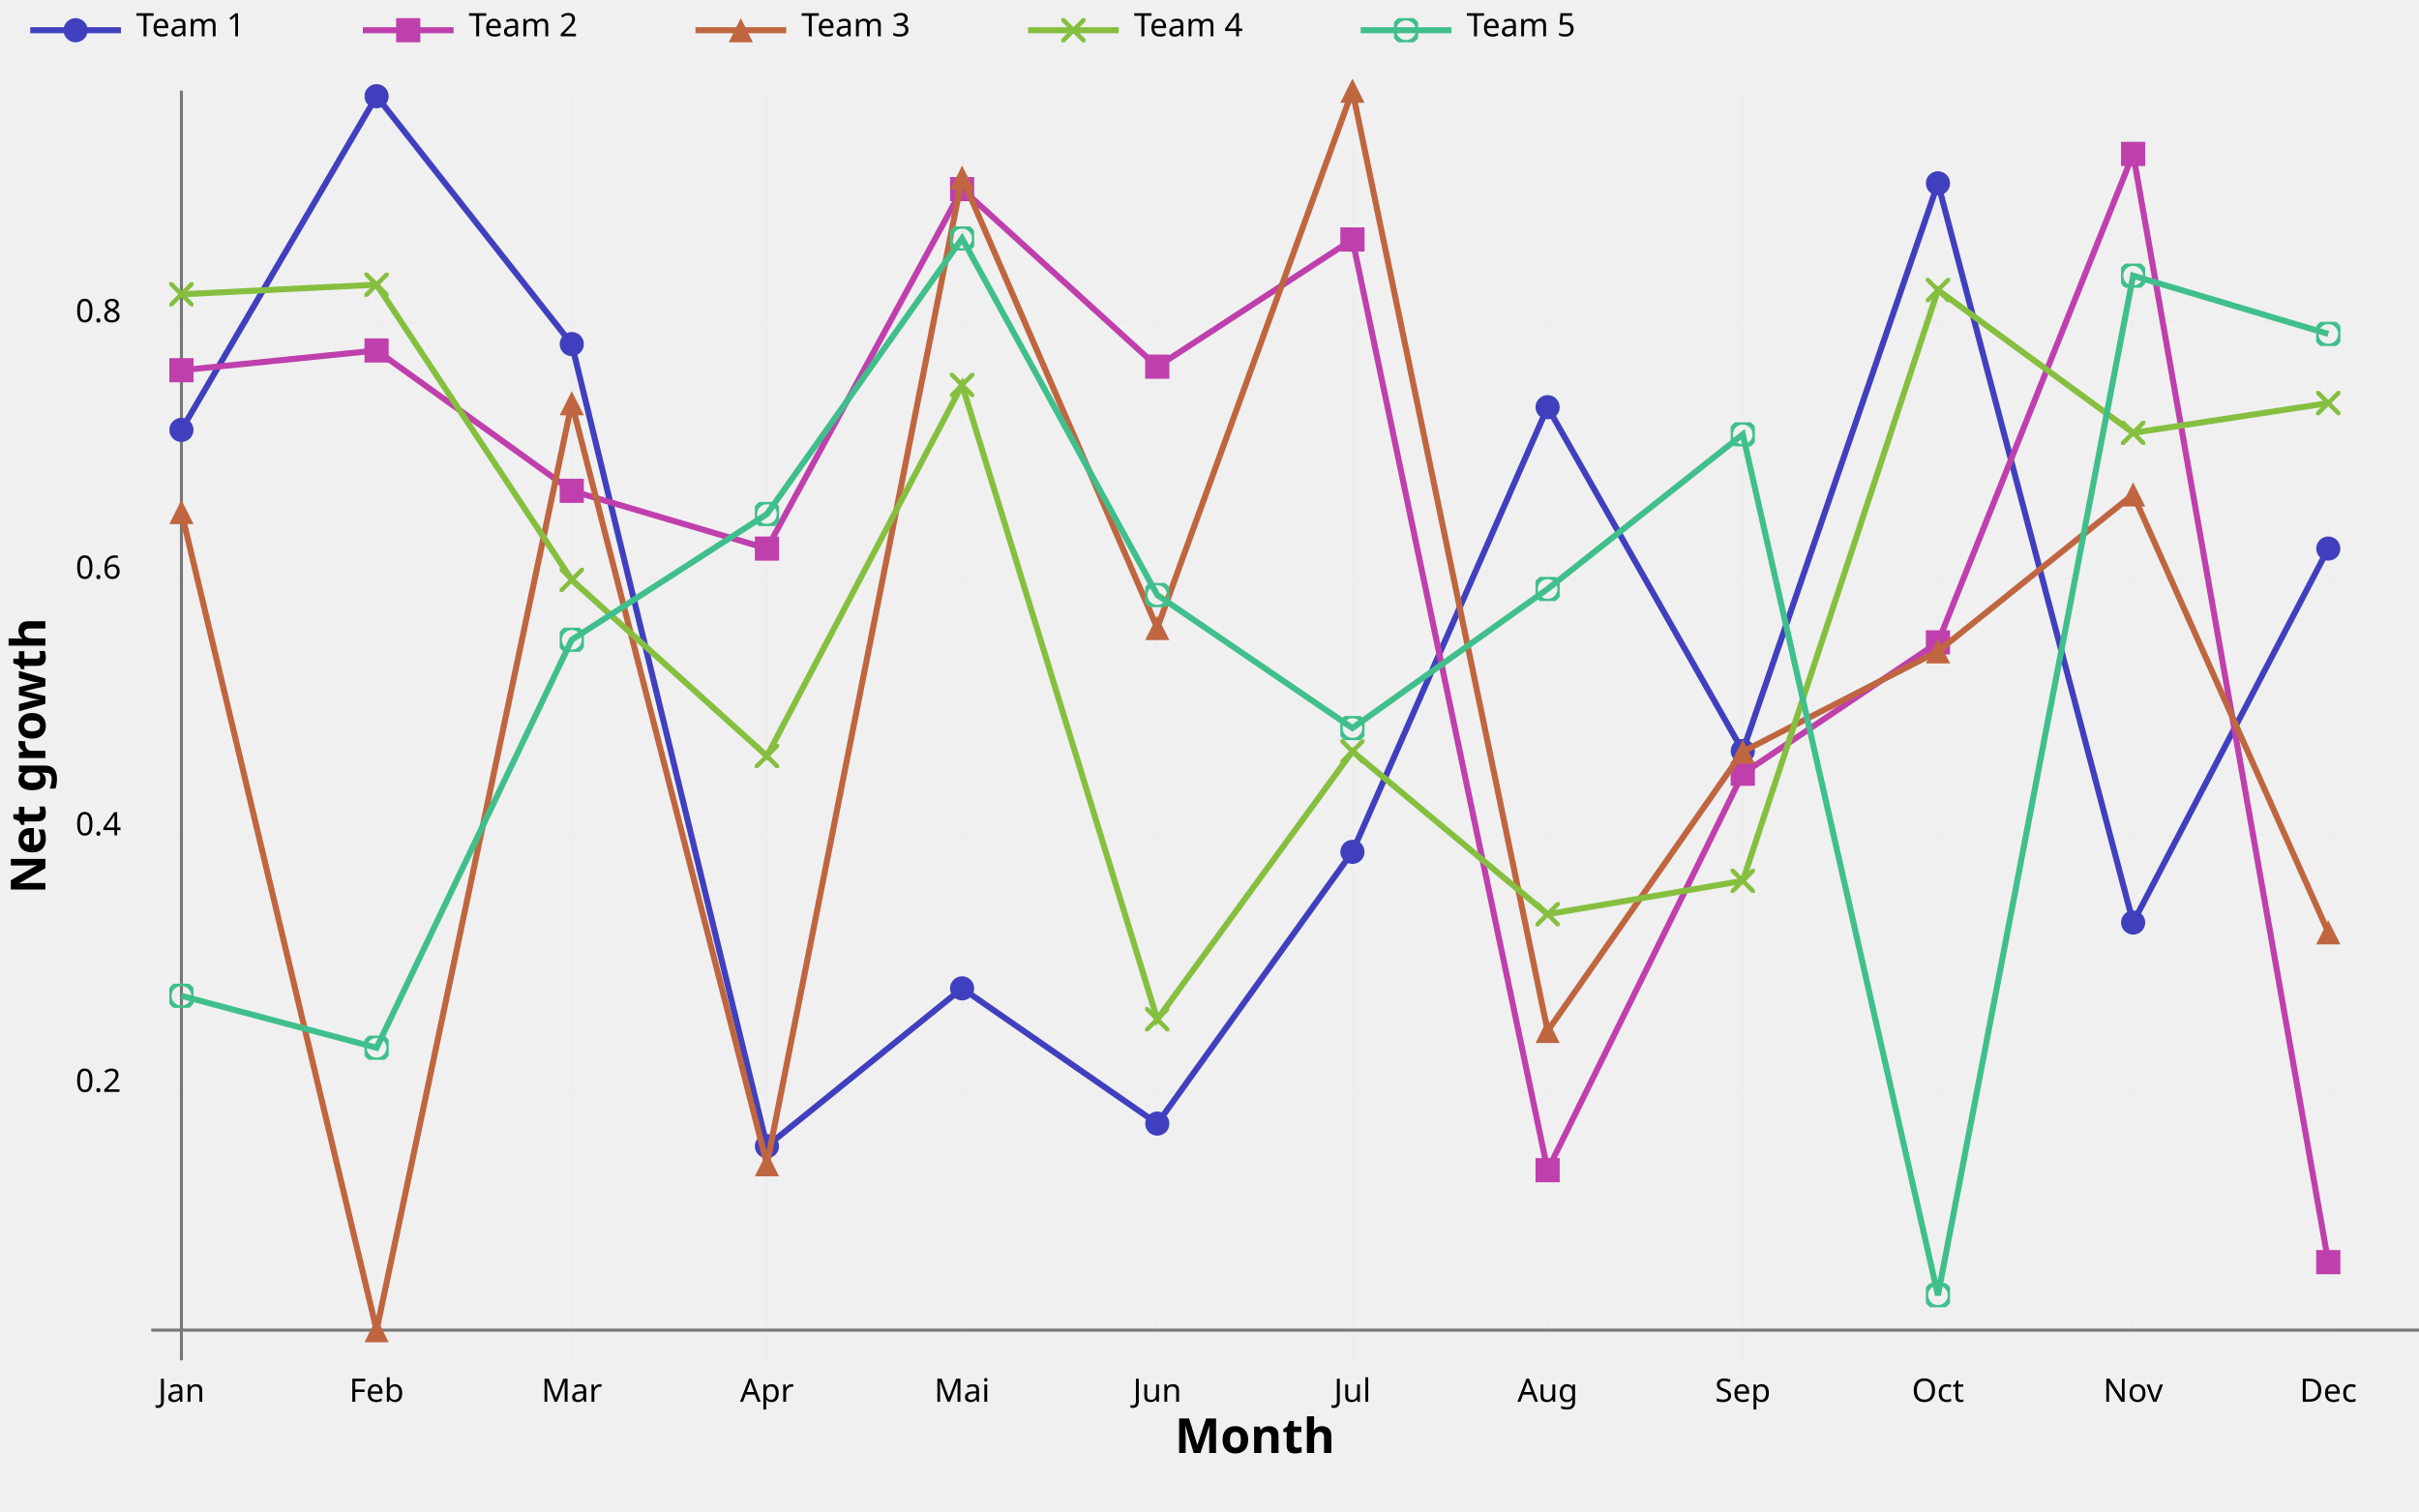
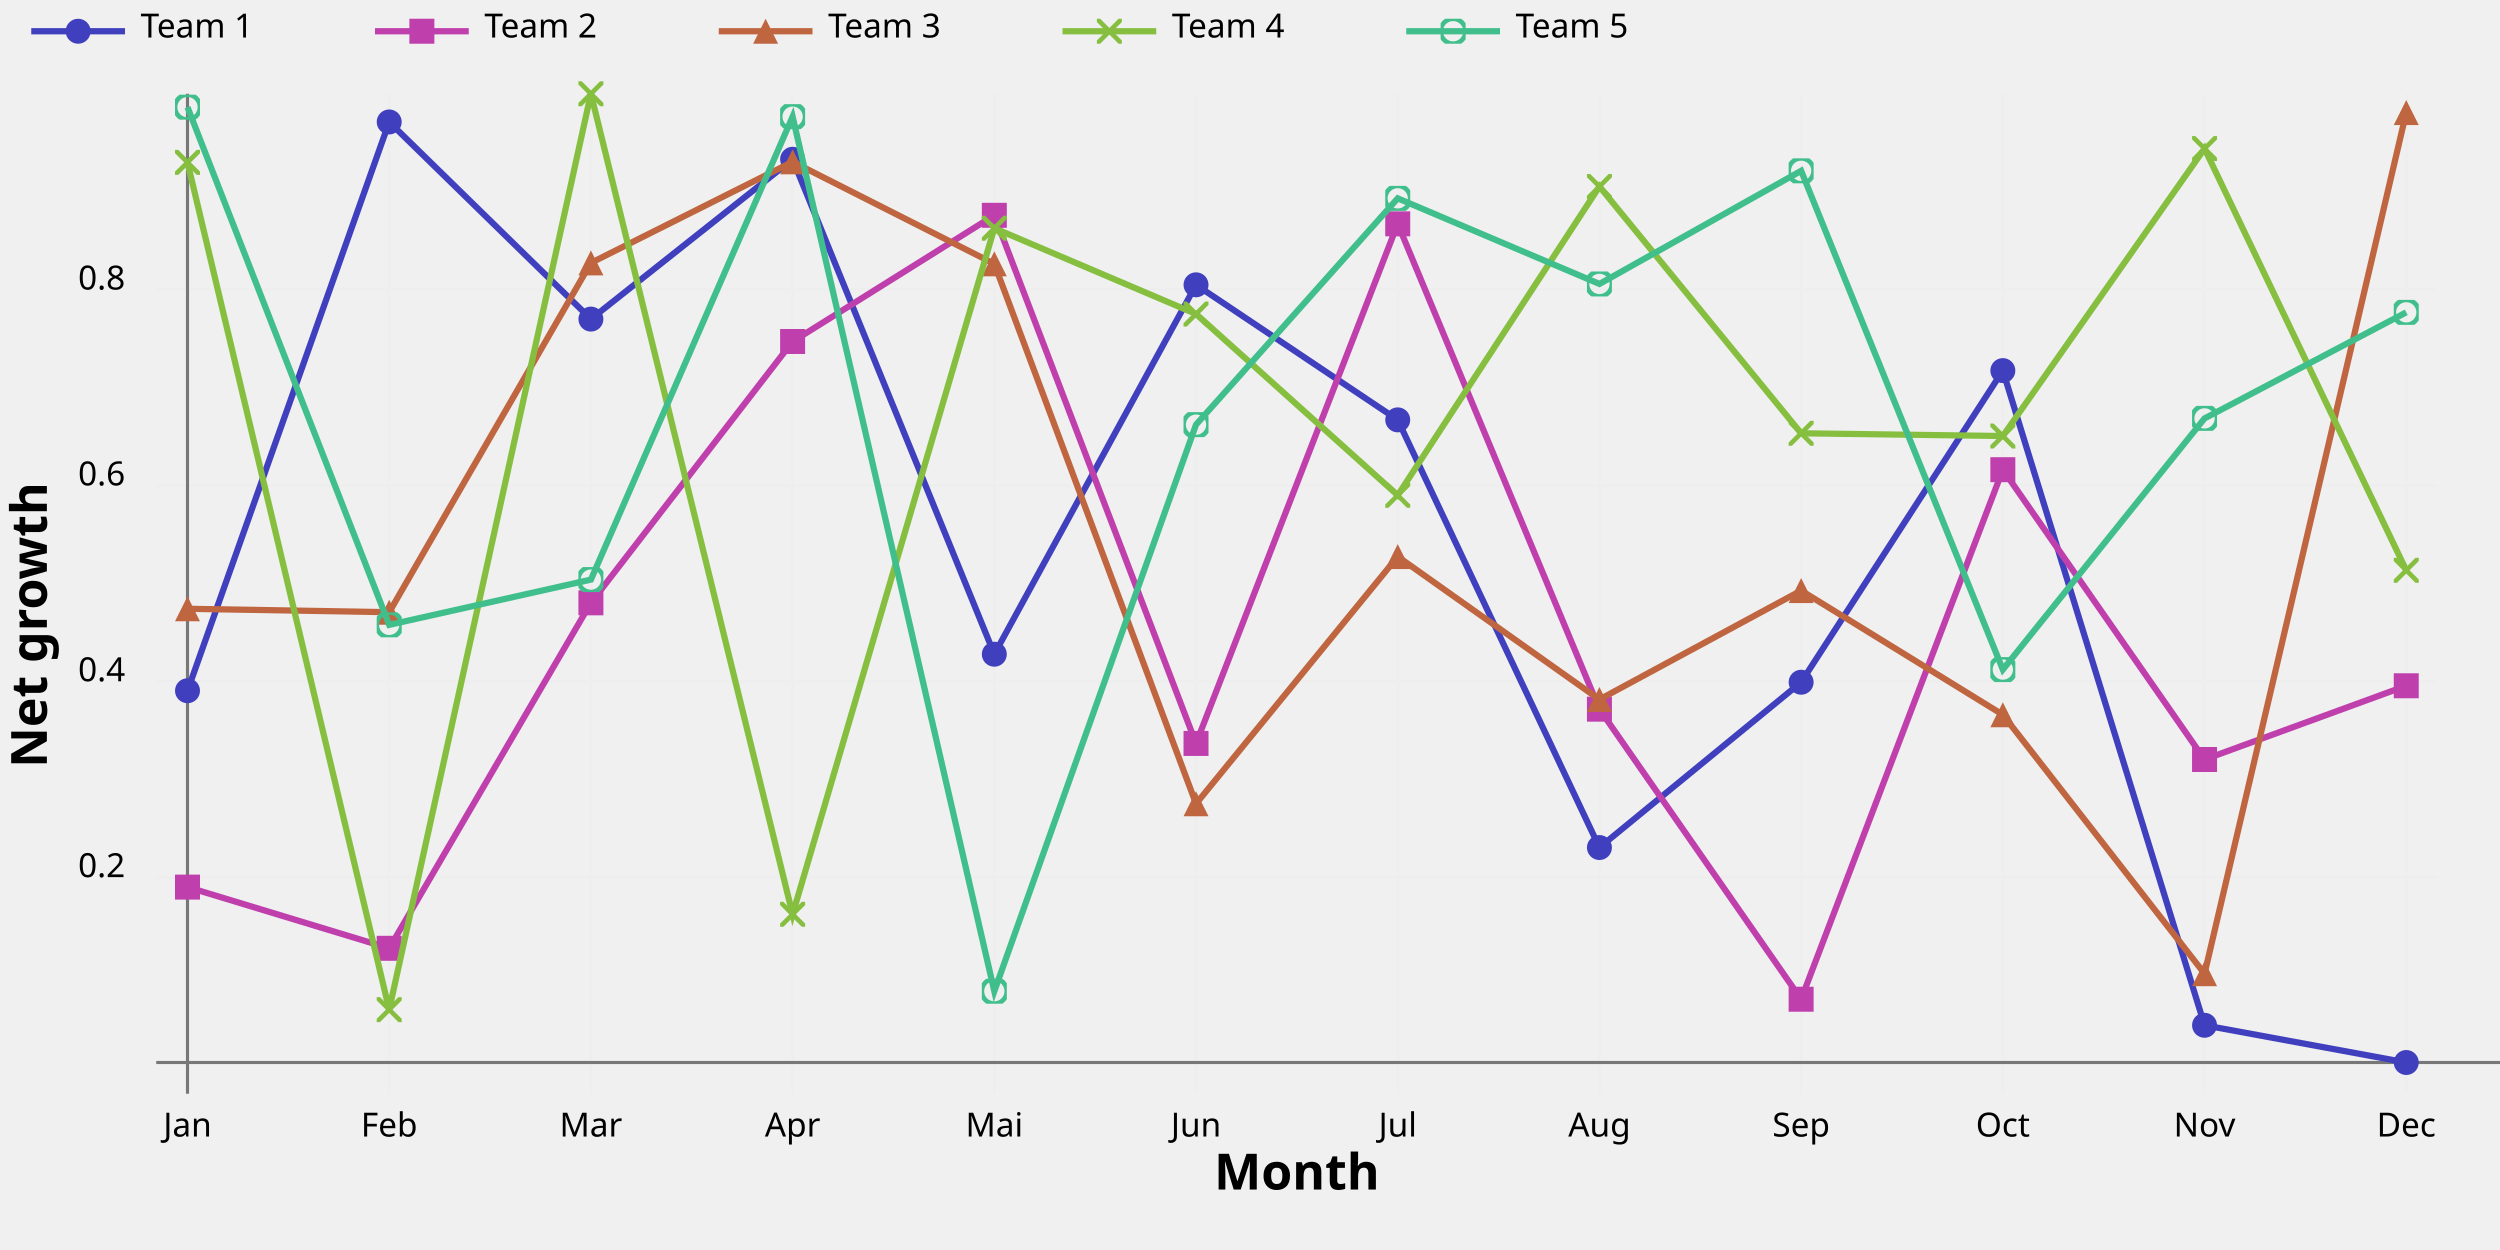
- <svg xmlns="http://www.w3.org/2000/svg" version="1.1" viewBox="0 0 800 500">
+ <svg xmlns="http://www.w3.org/2000/svg" version="1.1" viewBox="0 0 800 400">
  <style>text { font-size: 8pt; font-family: sans-serif }  .axislegend { font-size: 12pt; font-weight: bold } .hovercircle {z-index:0; cursor:pointer; fill:'none'; stroke:'none'; } .value {z-index: 1; display:none; } .hovercircle:hover + .value, .value:hover { display:block; }</style>
  <defs>
    <filter x="0" y="0" width="1" height="1" id="textbg">
      <feFlood flood-color="#fff" result="bg" />
      <feMerge>
        <feMergeNode in="bg" />
        <feMergeNode in="SourceGraphic" />
      </feMerge>
    </filter>
  </defs>
  <defs>
    <marker id="dot0" viewBox="0 0 8 8" refX="4" refY="4" markerWidth="4" markerHeight="4">
      <circle cx="4" cy="4" r="4" fill="#4040BF" />
    </marker>
    <marker id="dot1" viewBox="0 0 8 8" refX="4" refY="4" markerWidth="4" markerHeight="4">
      <rect x="0" y="0" width="8" height="10" fill="#BF40AC" />
    </marker>
    <marker id="dot2" viewBox="0 0 8 8" refX="4" refY="4" markerWidth="4" markerHeight="4">
      <polygon points="0,8 4,0 8,8" fill="#BF6640" />
    </marker>
    <marker id="dot3" viewBox="0 0 8 8" refX="4" refY="4" markerWidth="4" markerHeight="4">
      <line x1="0" y1="0" x2="8" y2="8" stroke="#86BF40" stroke-width="1.5" />
      <line x1="0" y1="8" x2="8" y2="0" stroke="#86BF40" stroke-width="1.5" />
    </marker>
    <marker id="dot4" viewBox="0 0 8 8" refX="4" refY="4" markerWidth="4" markerHeight="4">
      <circle cx="4" cy="4" r="4" stroke="#40BF8C" stroke-width="1.5" fill="none" />
    </marker>
  </defs>
  <polyline points="10,10 25,10 40,10" fill="none" stroke="#4040BF" stroke-width="2" marker-mid="url(#dot0)" />
  <text x="45" y="12" alignment-baseline="middle">Team 1</text>
  <polyline points="120,10 135,10 150,10" fill="none" stroke="#BF40AC" stroke-width="2" marker-mid="url(#dot1)" />
  <text x="155" y="12" alignment-baseline="middle">Team 2</text>
  <polyline points="230,10 245,10 260,10" fill="none" stroke="#BF6640" stroke-width="2" marker-mid="url(#dot2)" />
  <text x="265" y="12" alignment-baseline="middle">Team 3</text>
  <polyline points="340,10 355,10 370,10" fill="none" stroke="#86BF40" stroke-width="2" marker-mid="url(#dot3)" />
  <text x="375" y="12" alignment-baseline="middle">Team 4</text>
  <polyline points="450,10 465,10 480,10" fill="none" stroke="#40BF8C" stroke-width="2" marker-mid="url(#dot4)" />
  <text x="485" y="12" alignment-baseline="middle">Team 5</text>
-   <line x1="50" x2="780" y1="361.191" y2="361.191" stroke="#eee" stroke-width="1" />
-   <text x="25" y="361.191">0.2</text>
-   <line x1="50" x2="780" y1="276.314" y2="276.314" stroke="#eee" stroke-width="1" />
-   <text x="25" y="276.314">0.4</text>
-   <line x1="50" x2="780" y1="191.437" y2="191.437" stroke="#eee" stroke-width="1" />
-   <text x="25" y="191.437">0.6</text>
-   <line x1="50" x2="780" y1="106.559" y2="106.559" stroke="#eee" stroke-width="1" />
-   <text x="25" y="106.559">0.8</text>
-   <line x1="60" x2="60" y1="30" y2="450" stroke="#eee" stroke-width="1" />
-   <text x="60" y="460" dominant-baseline="middle" text-anchor="middle">Jan</text>
-   <line x1="124.545" x2="124.545" y1="30" y2="450" stroke="#eee" stroke-width="1" />
-   <text x="124.545" y="460" dominant-baseline="middle" text-anchor="middle">Feb</text>
-   <line x1="189.091" x2="189.091" y1="30" y2="450" stroke="#eee" stroke-width="1" />
-   <text x="189.091" y="460" dominant-baseline="middle" text-anchor="middle">Mar</text>
-   <line x1="253.636" x2="253.636" y1="30" y2="450" stroke="#eee" stroke-width="1" />
-   <text x="253.636" y="460" dominant-baseline="middle" text-anchor="middle">Apr</text>
-   <line x1="318.182" x2="318.182" y1="30" y2="450" stroke="#eee" stroke-width="1" />
-   <text x="318.182" y="460" dominant-baseline="middle" text-anchor="middle">Mai</text>
-   <line x1="382.727" x2="382.727" y1="30" y2="450" stroke="#eee" stroke-width="1" />
-   <text x="382.727" y="460" dominant-baseline="middle" text-anchor="middle">Jun</text>
-   <line x1="447.273" x2="447.273" y1="30" y2="450" stroke="#eee" stroke-width="1" />
-   <text x="447.273" y="460" dominant-baseline="middle" text-anchor="middle">Jul</text>
-   <line x1="511.818" x2="511.818" y1="30" y2="450" stroke="#eee" stroke-width="1" />
-   <text x="511.818" y="460" dominant-baseline="middle" text-anchor="middle">Aug</text>
-   <line x1="576.364" x2="576.364" y1="30" y2="450" stroke="#eee" stroke-width="1" />
-   <text x="576.364" y="460" dominant-baseline="middle" text-anchor="middle">Sep</text>
-   <line x1="640.909" x2="640.909" y1="30" y2="450" stroke="#eee" stroke-width="1" />
-   <text x="640.909" y="460" dominant-baseline="middle" text-anchor="middle">Oct</text>
-   <line x1="705.455" x2="705.455" y1="30" y2="450" stroke="#eee" stroke-width="1" />
-   <text x="705.455" y="460" dominant-baseline="middle" text-anchor="middle">Nov</text>
-   <line x1="770" x2="770" y1="30" y2="450" stroke="#eee" stroke-width="1" />
-   <text x="770" y="460" dominant-baseline="middle" text-anchor="middle">Dec</text>
-   <line x1="50" x2="800" y1="440" y2="440" stroke="#777" stroke-width="1" />
-   <text x="415" y="475" class="axislegend" dominant-baseline="middle" text-anchor="middle">Month</text>
-   <line x1="60" x2="60" y1="30" y2="450" stroke="#777" stroke-width="1" />
-   <text x="15" y="250" transform="rotate(270, 15, 250)" class="axislegend" text-anchor="middle" alignment-baseline="middle">Net growth</text>
-   <polyline points="60,142.208 124.545,31.825 189.091,113.816 253.636,379.143 318.182,326.943 382.727,371.674 447.273,281.789 511.818,134.696 576.364,248.432 640.909,60.641 705.455,305.172 770,181.464 " fill="none" stroke="#4040BF" stroke-width="2" marker-start="url(#dot0)" marker-mid="url(#dot0)" marker-end="url(#dot0)" />
-   <polyline points="60,122.474 124.545,115.938 189.091,162.366 253.636,181.464 318.182,62.55 382.727,121.286 447.273,79.229 511.818,387.079 576.364,255.943 640.909,212.486 705.455,50.922 770,417.508 " fill="none" stroke="#BF40AC" stroke-width="2" marker-start="url(#dot1)" marker-mid="url(#dot1)" marker-end="url(#dot1)" />
-   <polyline points="60,169.369 124.545,440 189.091,133.381 253.636,385.127 318.182,58.773 382.727,207.733 447.273,30 511.818,341.033 576.364,248.644 640.909,215.457 705.455,163.554 770,308.398 " fill="none" stroke="#BF6640" stroke-width="2" marker-start="url(#dot2)" marker-mid="url(#dot2)" marker-end="url(#dot2)" />
-   <polyline points="60,97.35 124.545,94.167 189.091,191.819 253.636,250.087 318.182,127.354 382.727,337.171 447.273,248.559 511.818,302.414 576.364,291.38 640.909,95.95 705.455,143.184 770,133.338 " fill="none" stroke="#86BF40" stroke-width="2" marker-start="url(#dot3)" marker-mid="url(#dot3)" marker-end="url(#dot3)" />
-   <polyline points="60,329.405 124.545,346.592 189.091,211.638 253.636,170.048 318.182,78.889 382.727,196.826 447.273,240.835 511.818,194.832 576.364,143.693 640.909,428.457 705.455,91.197 770,110.464 " fill="none" stroke="#40BF8C" stroke-width="2" marker-start="url(#dot4)" marker-mid="url(#dot4)" marker-end="url(#dot4)" />
-   <circle class="hovercircle" cx="60" cy="142.208" r="15" fill="#fff" fill-opacity="0" />
-   <text style="paint-order:stroke fill" class="value" x="60" y="132.208" text-anchor="middle" alignment-baseline="middle" filter="url(#textbg)">0.716</text>
-   <circle class="hovercircle" cx="124.545" cy="31.825" r="15" fill="#fff" fill-opacity="0" />
-   <text style="paint-order:stroke fill" class="value" x="124.545" y="21.825" text-anchor="middle" alignment-baseline="middle" filter="url(#textbg)">0.9761</text>
-   <circle class="hovercircle" cx="189.091" cy="113.816" r="15" fill="#fff" fill-opacity="0" />
-   <text style="paint-order:stroke fill" class="value" x="189.091" y="103.816" text-anchor="middle" alignment-baseline="middle" filter="url(#textbg)">0.7829</text>
-   <circle class="hovercircle" cx="253.636" cy="379.143" r="15" fill="#fff" fill-opacity="0" />
-   <text style="paint-order:stroke fill" class="value" x="253.636" y="369.143" text-anchor="middle" alignment-baseline="middle" filter="url(#textbg)">0.1577</text>
-   <circle class="hovercircle" cx="318.182" cy="326.943" r="15" fill="#fff" fill-opacity="0" />
-   <text style="paint-order:stroke fill" class="value" x="318.182" y="316.943" text-anchor="middle" alignment-baseline="middle" filter="url(#textbg)">0.2807</text>
-   <circle class="hovercircle" cx="382.727" cy="371.674" r="15" fill="#fff" fill-opacity="0" />
-   <text style="paint-order:stroke fill" class="value" x="382.727" y="361.674" text-anchor="middle" alignment-baseline="middle" filter="url(#textbg)">0.1753</text>
-   <circle class="hovercircle" cx="447.273" cy="281.789" r="15" fill="#fff" fill-opacity="0" />
-   <text style="paint-order:stroke fill" class="value" x="447.273" y="271.789" text-anchor="middle" alignment-baseline="middle" filter="url(#textbg)">0.3871</text>
-   <circle class="hovercircle" cx="511.818" cy="134.696" r="15" fill="#fff" fill-opacity="0" />
-   <text style="paint-order:stroke fill" class="value" x="511.818" y="124.696" text-anchor="middle" alignment-baseline="middle" filter="url(#textbg)">0.7337</text>
-   <circle class="hovercircle" cx="576.364" cy="248.432" r="15" fill="#fff" fill-opacity="0" />
-   <text style="paint-order:stroke fill" class="value" x="576.364" y="238.432" text-anchor="middle" alignment-baseline="middle" filter="url(#textbg)">0.4657</text>
-   <circle class="hovercircle" cx="640.909" cy="60.641" r="15" fill="#fff" fill-opacity="0" />
-   <text style="paint-order:stroke fill" class="value" x="640.909" y="50.641" text-anchor="middle" alignment-baseline="middle" filter="url(#textbg)">0.9082</text>
-   <circle class="hovercircle" cx="705.455" cy="305.172" r="15" fill="#fff" fill-opacity="0" />
-   <text style="paint-order:stroke fill" class="value" x="705.455" y="295.172" text-anchor="middle" alignment-baseline="middle" filter="url(#textbg)">0.332</text>
-   <circle class="hovercircle" cx="770" cy="181.464" r="15" fill="#fff" fill-opacity="0" />
-   <text style="paint-order:stroke fill" class="value" x="770" y="171.464" text-anchor="middle" alignment-baseline="middle" filter="url(#textbg)">0.6235</text>
-   <circle class="hovercircle" cx="60" cy="122.474" r="15" fill="#fff" fill-opacity="0" />
-   <text style="paint-order:stroke fill" class="value" x="60" y="112.474" text-anchor="middle" alignment-baseline="middle" filter="url(#textbg)">0.7625</text>
-   <circle class="hovercircle" cx="124.545" cy="115.938" r="15" fill="#fff" fill-opacity="0" />
-   <text style="paint-order:stroke fill" class="value" x="124.545" y="105.938" text-anchor="middle" alignment-baseline="middle" filter="url(#textbg)">0.7779</text>
-   <circle class="hovercircle" cx="189.091" cy="162.366" r="15" fill="#fff" fill-opacity="0" />
-   <text style="paint-order:stroke fill" class="value" x="189.091" y="152.366" text-anchor="middle" alignment-baseline="middle" filter="url(#textbg)">0.6685</text>
-   <circle class="hovercircle" cx="253.636" cy="181.464" r="15" fill="#fff" fill-opacity="0" />
-   <text style="paint-order:stroke fill" class="value" x="253.636" y="171.464" text-anchor="middle" alignment-baseline="middle" filter="url(#textbg)">0.6235</text>
-   <circle class="hovercircle" cx="318.182" cy="62.55" r="15" fill="#fff" fill-opacity="0" />
-   <text style="paint-order:stroke fill" class="value" x="318.182" y="52.55" text-anchor="middle" alignment-baseline="middle" filter="url(#textbg)">0.9037</text>
-   <circle class="hovercircle" cx="382.727" cy="121.286" r="15" fill="#fff" fill-opacity="0" />
-   <text style="paint-order:stroke fill" class="value" x="382.727" y="111.286" text-anchor="middle" alignment-baseline="middle" filter="url(#textbg)">0.7653</text>
-   <circle class="hovercircle" cx="447.273" cy="79.229" r="15" fill="#fff" fill-opacity="0" />
-   <text style="paint-order:stroke fill" class="value" x="447.273" y="69.229" text-anchor="middle" alignment-baseline="middle" filter="url(#textbg)">0.8644</text>
-   <circle class="hovercircle" cx="511.818" cy="387.079" r="15" fill="#fff" fill-opacity="0" />
-   <text style="paint-order:stroke fill" class="value" x="511.818" y="377.079" text-anchor="middle" alignment-baseline="middle" filter="url(#textbg)">0.139</text>
-   <circle class="hovercircle" cx="576.364" cy="255.943" r="15" fill="#fff" fill-opacity="0" />
-   <text style="paint-order:stroke fill" class="value" x="576.364" y="245.943" text-anchor="middle" alignment-baseline="middle" filter="url(#textbg)">0.448</text>
-   <circle class="hovercircle" cx="640.909" cy="212.486" r="15" fill="#fff" fill-opacity="0" />
-   <text style="paint-order:stroke fill" class="value" x="640.909" y="202.486" text-anchor="middle" alignment-baseline="middle" filter="url(#textbg)">0.5504</text>
-   <circle class="hovercircle" cx="705.455" cy="50.922" r="15" fill="#fff" fill-opacity="0" />
-   <text style="paint-order:stroke fill" class="value" x="705.455" y="40.922" text-anchor="middle" alignment-baseline="middle" filter="url(#textbg)">0.9311</text>
-   <circle class="hovercircle" cx="770" cy="417.508" r="15" fill="#fff" fill-opacity="0" />
-   <text style="paint-order:stroke fill" class="value" x="770" y="407.508" text-anchor="middle" alignment-baseline="middle" filter="url(#textbg)">0.0673</text>
-   <circle class="hovercircle" cx="60" cy="169.369" r="15" fill="#fff" fill-opacity="0" />
-   <text style="paint-order:stroke fill" class="value" x="60" y="159.369" text-anchor="middle" alignment-baseline="middle" filter="url(#textbg)">0.652</text>
-   <circle class="hovercircle" cx="124.545" cy="440" r="15" fill="#fff" fill-opacity="0" />
-   <text style="paint-order:stroke fill" class="value" x="124.545" y="430" text-anchor="middle" alignment-baseline="middle" filter="url(#textbg)">0.0143</text>
-   <circle class="hovercircle" cx="189.091" cy="133.381" r="15" fill="#fff" fill-opacity="0" />
-   <text style="paint-order:stroke fill" class="value" x="189.091" y="123.381" text-anchor="middle" alignment-baseline="middle" filter="url(#textbg)">0.7368</text>
-   <circle class="hovercircle" cx="253.636" cy="385.127" r="15" fill="#fff" fill-opacity="0" />
-   <text style="paint-order:stroke fill" class="value" x="253.636" y="375.127" text-anchor="middle" alignment-baseline="middle" filter="url(#textbg)">0.1436</text>
-   <circle class="hovercircle" cx="318.182" cy="58.773" r="15" fill="#fff" fill-opacity="0" />
-   <text style="paint-order:stroke fill" class="value" x="318.182" y="48.773" text-anchor="middle" alignment-baseline="middle" filter="url(#textbg)">0.9126</text>
-   <circle class="hovercircle" cx="382.727" cy="207.733" r="15" fill="#fff" fill-opacity="0" />
-   <text style="paint-order:stroke fill" class="value" x="382.727" y="197.733" text-anchor="middle" alignment-baseline="middle" filter="url(#textbg)">0.5616</text>
-   <circle class="hovercircle" cx="447.273" cy="30" r="15" fill="#fff" fill-opacity="0" />
-   <text style="paint-order:stroke fill" class="value" x="447.273" y="20" text-anchor="middle" alignment-baseline="middle" filter="url(#textbg)">0.9804</text>
-   <circle class="hovercircle" cx="511.818" cy="341.033" r="15" fill="#fff" fill-opacity="0" />
-   <text style="paint-order:stroke fill" class="value" x="511.818" y="331.033" text-anchor="middle" alignment-baseline="middle" filter="url(#textbg)">0.2475</text>
-   <circle class="hovercircle" cx="576.364" cy="248.644" r="15" fill="#fff" fill-opacity="0" />
-   <text style="paint-order:stroke fill" class="value" x="576.364" y="238.644" text-anchor="middle" alignment-baseline="middle" filter="url(#textbg)">0.4652</text>
-   <circle class="hovercircle" cx="640.909" cy="215.457" r="15" fill="#fff" fill-opacity="0" />
-   <text style="paint-order:stroke fill" class="value" x="640.909" y="205.457" text-anchor="middle" alignment-baseline="middle" filter="url(#textbg)">0.5434</text>
-   <circle class="hovercircle" cx="705.455" cy="163.554" r="15" fill="#fff" fill-opacity="0" />
-   <text style="paint-order:stroke fill" class="value" x="705.455" y="153.554" text-anchor="middle" alignment-baseline="middle" filter="url(#textbg)">0.6657</text>
-   <circle class="hovercircle" cx="770" cy="308.398" r="15" fill="#fff" fill-opacity="0" />
-   <text style="paint-order:stroke fill" class="value" x="770" y="298.398" text-anchor="middle" alignment-baseline="middle" filter="url(#textbg)">0.3244</text>
-   <circle class="hovercircle" cx="60" cy="97.35" r="15" fill="#fff" fill-opacity="0" />
-   <text style="paint-order:stroke fill" class="value" x="60" y="87.35" text-anchor="middle" alignment-baseline="middle" filter="url(#textbg)">0.8217</text>
-   <circle class="hovercircle" cx="124.545" cy="94.167" r="15" fill="#fff" fill-opacity="0" />
-   <text style="paint-order:stroke fill" class="value" x="124.545" y="84.167" text-anchor="middle" alignment-baseline="middle" filter="url(#textbg)">0.8292</text>
-   <circle class="hovercircle" cx="189.091" cy="191.819" r="15" fill="#fff" fill-opacity="0" />
-   <text style="paint-order:stroke fill" class="value" x="189.091" y="181.819" text-anchor="middle" alignment-baseline="middle" filter="url(#textbg)">0.5991</text>
-   <circle class="hovercircle" cx="253.636" cy="250.087" r="15" fill="#fff" fill-opacity="0" />
-   <text style="paint-order:stroke fill" class="value" x="253.636" y="240.087" text-anchor="middle" alignment-baseline="middle" filter="url(#textbg)">0.4618</text>
-   <circle class="hovercircle" cx="318.182" cy="127.354" r="15" fill="#fff" fill-opacity="0" />
-   <text style="paint-order:stroke fill" class="value" x="318.182" y="117.354" text-anchor="middle" alignment-baseline="middle" filter="url(#textbg)">0.751</text>
-   <circle class="hovercircle" cx="382.727" cy="337.171" r="15" fill="#fff" fill-opacity="0" />
-   <text style="paint-order:stroke fill" class="value" x="382.727" y="327.171" text-anchor="middle" alignment-baseline="middle" filter="url(#textbg)">0.2566</text>
-   <circle class="hovercircle" cx="447.273" cy="248.559" r="15" fill="#fff" fill-opacity="0" />
-   <text style="paint-order:stroke fill" class="value" x="447.273" y="238.559" text-anchor="middle" alignment-baseline="middle" filter="url(#textbg)">0.4654</text>
-   <circle class="hovercircle" cx="511.818" cy="302.414" r="15" fill="#fff" fill-opacity="0" />
-   <text style="paint-order:stroke fill" class="value" x="511.818" y="292.414" text-anchor="middle" alignment-baseline="middle" filter="url(#textbg)">0.3385</text>
-   <circle class="hovercircle" cx="576.364" cy="291.38" r="15" fill="#fff" fill-opacity="0" />
-   <text style="paint-order:stroke fill" class="value" x="576.364" y="281.38" text-anchor="middle" alignment-baseline="middle" filter="url(#textbg)">0.3645</text>
-   <circle class="hovercircle" cx="640.909" cy="95.95" r="15" fill="#fff" fill-opacity="0" />
-   <text style="paint-order:stroke fill" class="value" x="640.909" y="85.95" text-anchor="middle" alignment-baseline="middle" filter="url(#textbg)">0.825</text>
-   <circle class="hovercircle" cx="705.455" cy="143.184" r="15" fill="#fff" fill-opacity="0" />
-   <text style="paint-order:stroke fill" class="value" x="705.455" y="133.184" text-anchor="middle" alignment-baseline="middle" filter="url(#textbg)">0.7137</text>
-   <circle class="hovercircle" cx="770" cy="133.338" r="15" fill="#fff" fill-opacity="0" />
-   <text style="paint-order:stroke fill" class="value" x="770" y="123.338" text-anchor="middle" alignment-baseline="middle" filter="url(#textbg)">0.7369</text>
-   <circle class="hovercircle" cx="60" cy="329.405" r="15" fill="#fff" fill-opacity="0" />
-   <text style="paint-order:stroke fill" class="value" x="60" y="319.405" text-anchor="middle" alignment-baseline="middle" filter="url(#textbg)">0.2749</text>
-   <circle class="hovercircle" cx="124.545" cy="346.592" r="15" fill="#fff" fill-opacity="0" />
-   <text style="paint-order:stroke fill" class="value" x="124.545" y="336.592" text-anchor="middle" alignment-baseline="middle" filter="url(#textbg)">0.2344</text>
-   <circle class="hovercircle" cx="189.091" cy="211.638" r="15" fill="#fff" fill-opacity="0" />
-   <text style="paint-order:stroke fill" class="value" x="189.091" y="201.638" text-anchor="middle" alignment-baseline="middle" filter="url(#textbg)">0.5524</text>
-   <circle class="hovercircle" cx="253.636" cy="170.048" r="15" fill="#fff" fill-opacity="0" />
-   <text style="paint-order:stroke fill" class="value" x="253.636" y="160.048" text-anchor="middle" alignment-baseline="middle" filter="url(#textbg)">0.6504</text>
-   <circle class="hovercircle" cx="318.182" cy="78.889" r="15" fill="#fff" fill-opacity="0" />
-   <text style="paint-order:stroke fill" class="value" x="318.182" y="68.889" text-anchor="middle" alignment-baseline="middle" filter="url(#textbg)">0.8652</text>
-   <circle class="hovercircle" cx="382.727" cy="196.826" r="15" fill="#fff" fill-opacity="0" />
-   <text style="paint-order:stroke fill" class="value" x="382.727" y="186.826" text-anchor="middle" alignment-baseline="middle" filter="url(#textbg)">0.5873</text>
-   <circle class="hovercircle" cx="447.273" cy="240.835" r="15" fill="#fff" fill-opacity="0" />
-   <text style="paint-order:stroke fill" class="value" x="447.273" y="230.835" text-anchor="middle" alignment-baseline="middle" filter="url(#textbg)">0.4836</text>
-   <circle class="hovercircle" cx="511.818" cy="194.832" r="15" fill="#fff" fill-opacity="0" />
-   <text style="paint-order:stroke fill" class="value" x="511.818" y="184.832" text-anchor="middle" alignment-baseline="middle" filter="url(#textbg)">0.592</text>
-   <circle class="hovercircle" cx="576.364" cy="143.693" r="15" fill="#fff" fill-opacity="0" />
-   <text style="paint-order:stroke fill" class="value" x="576.364" y="133.693" text-anchor="middle" alignment-baseline="middle" filter="url(#textbg)">0.7125</text>
-   <circle class="hovercircle" cx="640.909" cy="428.457" r="15" fill="#fff" fill-opacity="0" />
-   <text style="paint-order:stroke fill" class="value" x="640.909" y="418.457" text-anchor="middle" alignment-baseline="middle" filter="url(#textbg)">0.0415</text>
-   <circle class="hovercircle" cx="705.455" cy="91.197" r="15" fill="#fff" fill-opacity="0" />
-   <text style="paint-order:stroke fill" class="value" x="705.455" y="81.197" text-anchor="middle" alignment-baseline="middle" filter="url(#textbg)">0.8362</text>
-   <circle class="hovercircle" cx="770" cy="110.464" r="15" fill="#fff" fill-opacity="0" />
-   <text style="paint-order:stroke fill" class="value" x="770" y="100.464" text-anchor="middle" alignment-baseline="middle" filter="url(#textbg)">0.7908</text>
+   <line x1="50" x2="780" y1="280.676" y2="280.676" stroke="#eee" stroke-width="1" />
+   <text x="25" y="280.676">0.2</text>
+   <line x1="50" x2="780" y1="217.999" y2="217.999" stroke="#eee" stroke-width="1" />
+   <text x="25" y="217.999">0.4</text>
+   <line x1="50" x2="780" y1="155.322" y2="155.322" stroke="#eee" stroke-width="1" />
+   <text x="25" y="155.322">0.6</text>
+   <line x1="50" x2="780" y1="92.646" y2="92.646" stroke="#eee" stroke-width="1" />
+   <text x="25" y="92.646">0.8</text>
+   <line x1="60" x2="60" y1="30" y2="350" stroke="#eee" stroke-width="1" />
+   <text x="60" y="360" dominant-baseline="middle" text-anchor="middle">Jan</text>
+   <line x1="124.545" x2="124.545" y1="30" y2="350" stroke="#eee" stroke-width="1" />
+   <text x="124.545" y="360" dominant-baseline="middle" text-anchor="middle">Feb</text>
+   <line x1="189.091" x2="189.091" y1="30" y2="350" stroke="#eee" stroke-width="1" />
+   <text x="189.091" y="360" dominant-baseline="middle" text-anchor="middle">Mar</text>
+   <line x1="253.636" x2="253.636" y1="30" y2="350" stroke="#eee" stroke-width="1" />
+   <text x="253.636" y="360" dominant-baseline="middle" text-anchor="middle">Apr</text>
+   <line x1="318.182" x2="318.182" y1="30" y2="350" stroke="#eee" stroke-width="1" />
+   <text x="318.182" y="360" dominant-baseline="middle" text-anchor="middle">Mai</text>
+   <line x1="382.727" x2="382.727" y1="30" y2="350" stroke="#eee" stroke-width="1" />
+   <text x="382.727" y="360" dominant-baseline="middle" text-anchor="middle">Jun</text>
+   <line x1="447.273" x2="447.273" y1="30" y2="350" stroke="#eee" stroke-width="1" />
+   <text x="447.273" y="360" dominant-baseline="middle" text-anchor="middle">Jul</text>
+   <line x1="511.818" x2="511.818" y1="30" y2="350" stroke="#eee" stroke-width="1" />
+   <text x="511.818" y="360" dominant-baseline="middle" text-anchor="middle">Aug</text>
+   <line x1="576.364" x2="576.364" y1="30" y2="350" stroke="#eee" stroke-width="1" />
+   <text x="576.364" y="360" dominant-baseline="middle" text-anchor="middle">Sep</text>
+   <line x1="640.909" x2="640.909" y1="30" y2="350" stroke="#eee" stroke-width="1" />
+   <text x="640.909" y="360" dominant-baseline="middle" text-anchor="middle">Oct</text>
+   <line x1="705.455" x2="705.455" y1="30" y2="350" stroke="#eee" stroke-width="1" />
+   <text x="705.455" y="360" dominant-baseline="middle" text-anchor="middle">Nov</text>
+   <line x1="770" x2="770" y1="30" y2="350" stroke="#eee" stroke-width="1" />
+   <text x="770" y="360" dominant-baseline="middle" text-anchor="middle">Dec</text>
+   <line x1="50" x2="800" y1="340" y2="340" stroke="#777" stroke-width="1" />
+   <text x="415" y="375" class="axislegend" dominant-baseline="middle" text-anchor="middle">Month</text>
+   <line x1="60" x2="60" y1="30" y2="350" stroke="#777" stroke-width="1" />
+   <text x="15" y="200" transform="rotate(270, 15, 200)" class="axislegend" text-anchor="middle" alignment-baseline="middle">Net growth</text>
+   <polyline points="60,221.039 124.545,39.025 189.091,102.11 253.636,50.965 318.182,209.35 382.727,91.141 447.273,134.357 511.818,271.212 576.364,218.313 640.909,118.594 705.455,328.091 770,340 " fill="none" stroke="#4040BF" stroke-width="2" marker-start="url(#dot0)" marker-mid="url(#dot0)" marker-end="url(#dot0)" />
+   <polyline points="60,283.873 124.545,303.459 189.091,192.897 253.636,109.286 318.182,68.891 382.727,237.899 447.273,71.617 511.818,226.931 576.364,319.755 640.909,150.308 705.455,243.039 770,219.441 " fill="none" stroke="#BF40AC" stroke-width="2" marker-start="url(#dot1)" marker-mid="url(#dot1)" marker-end="url(#dot1)" />
+   <polyline points="60,194.809 124.545,195.906 189.091,84.122 253.636,51.78 318.182,84.435 382.727,257.204 447.273,178.106 511.818,223.828 576.364,188.98 640.909,228.717 705.455,311.576 770,36.017 " fill="none" stroke="#BF6640" stroke-width="2" marker-start="url(#dot2)" marker-mid="url(#dot2)" marker-end="url(#dot2)" />
+   <polyline points="60,51.968 124.545,323.077 189.091,30 253.636,292.585 318.182,73.028 382.727,100.48 447.273,158.488 511.818,59.678 576.364,138.65 640.909,139.528 705.455,47.55 770,182.493 " fill="none" stroke="#86BF40" stroke-width="2" marker-start="url(#dot3)" marker-mid="url(#dot3)" marker-end="url(#dot3)" />
+   <polyline points="60,34.293 124.545,199.948 189.091,185.47 253.636,37.333 318.182,317.186 382.727,135.893 447.273,63.469 511.818,90.859 576.364,54.663 640.909,214.27 705.455,133.887 770,99.947 " fill="none" stroke="#40BF8C" stroke-width="2" marker-start="url(#dot4)" marker-mid="url(#dot4)" marker-end="url(#dot4)" />
+   <circle class="hovercircle" cx="60" cy="221.039" r="15" fill="#fff" fill-opacity="0" />
+   <text style="paint-order:stroke fill" class="value" x="60" y="211.039" text-anchor="middle" alignment-baseline="middle" filter="url(#textbg)">0.3903</text>
+   <circle class="hovercircle" cx="124.545" cy="39.025" r="15" fill="#fff" fill-opacity="0" />
+   <text style="paint-order:stroke fill" class="value" x="124.545" y="29.025" text-anchor="middle" alignment-baseline="middle" filter="url(#textbg)">0.9711</text>
+   <circle class="hovercircle" cx="189.091" cy="102.11" r="15" fill="#fff" fill-opacity="0" />
+   <text style="paint-order:stroke fill" class="value" x="189.091" y="92.11" text-anchor="middle" alignment-baseline="middle" filter="url(#textbg)">0.7698</text>
+   <circle class="hovercircle" cx="253.636" cy="50.965" r="15" fill="#fff" fill-opacity="0" />
+   <text style="paint-order:stroke fill" class="value" x="253.636" y="40.965" text-anchor="middle" alignment-baseline="middle" filter="url(#textbg)">0.933</text>
+   <circle class="hovercircle" cx="318.182" cy="209.35" r="15" fill="#fff" fill-opacity="0" />
+   <text style="paint-order:stroke fill" class="value" x="318.182" y="199.35" text-anchor="middle" alignment-baseline="middle" filter="url(#textbg)">0.4276</text>
+   <circle class="hovercircle" cx="382.727" cy="91.141" r="15" fill="#fff" fill-opacity="0" />
+   <text style="paint-order:stroke fill" class="value" x="382.727" y="81.141" text-anchor="middle" alignment-baseline="middle" filter="url(#textbg)">0.8048</text>
+   <circle class="hovercircle" cx="447.273" cy="134.357" r="15" fill="#fff" fill-opacity="0" />
+   <text style="paint-order:stroke fill" class="value" x="447.273" y="124.357" text-anchor="middle" alignment-baseline="middle" filter="url(#textbg)">0.6669</text>
+   <circle class="hovercircle" cx="511.818" cy="271.212" r="15" fill="#fff" fill-opacity="0" />
+   <text style="paint-order:stroke fill" class="value" x="511.818" y="261.212" text-anchor="middle" alignment-baseline="middle" filter="url(#textbg)">0.2302</text>
+   <circle class="hovercircle" cx="576.364" cy="218.313" r="15" fill="#fff" fill-opacity="0" />
+   <text style="paint-order:stroke fill" class="value" x="576.364" y="208.313" text-anchor="middle" alignment-baseline="middle" filter="url(#textbg)">0.399</text>
+   <circle class="hovercircle" cx="640.909" cy="118.594" r="15" fill="#fff" fill-opacity="0" />
+   <text style="paint-order:stroke fill" class="value" x="640.909" y="108.594" text-anchor="middle" alignment-baseline="middle" filter="url(#textbg)">0.7172</text>
+   <circle class="hovercircle" cx="705.455" cy="328.091" r="15" fill="#fff" fill-opacity="0" />
+   <text style="paint-order:stroke fill" class="value" x="705.455" y="318.091" text-anchor="middle" alignment-baseline="middle" filter="url(#textbg)">0.0487</text>
+   <circle class="hovercircle" cx="770" cy="340" r="15" fill="#fff" fill-opacity="0" />
+   <text style="paint-order:stroke fill" class="value" x="770" y="330" text-anchor="middle" alignment-baseline="middle" filter="url(#textbg)">0.0107</text>
+   <circle class="hovercircle" cx="60" cy="283.873" r="15" fill="#fff" fill-opacity="0" />
+   <text style="paint-order:stroke fill" class="value" x="60" y="273.873" text-anchor="middle" alignment-baseline="middle" filter="url(#textbg)">0.1898</text>
+   <circle class="hovercircle" cx="124.545" cy="303.459" r="15" fill="#fff" fill-opacity="0" />
+   <text style="paint-order:stroke fill" class="value" x="124.545" y="293.459" text-anchor="middle" alignment-baseline="middle" filter="url(#textbg)">0.1273</text>
+   <circle class="hovercircle" cx="189.091" cy="192.897" r="15" fill="#fff" fill-opacity="0" />
+   <text style="paint-order:stroke fill" class="value" x="189.091" y="182.897" text-anchor="middle" alignment-baseline="middle" filter="url(#textbg)">0.4801</text>
+   <circle class="hovercircle" cx="253.636" cy="109.286" r="15" fill="#fff" fill-opacity="0" />
+   <text style="paint-order:stroke fill" class="value" x="253.636" y="99.286" text-anchor="middle" alignment-baseline="middle" filter="url(#textbg)">0.7469</text>
+   <circle class="hovercircle" cx="318.182" cy="68.891" r="15" fill="#fff" fill-opacity="0" />
+   <text style="paint-order:stroke fill" class="value" x="318.182" y="58.891" text-anchor="middle" alignment-baseline="middle" filter="url(#textbg)">0.8758</text>
+   <circle class="hovercircle" cx="382.727" cy="237.899" r="15" fill="#fff" fill-opacity="0" />
+   <text style="paint-order:stroke fill" class="value" x="382.727" y="227.899" text-anchor="middle" alignment-baseline="middle" filter="url(#textbg)">0.3365</text>
+   <circle class="hovercircle" cx="447.273" cy="71.617" r="15" fill="#fff" fill-opacity="0" />
+   <text style="paint-order:stroke fill" class="value" x="447.273" y="61.617" text-anchor="middle" alignment-baseline="middle" filter="url(#textbg)">0.8671</text>
+   <circle class="hovercircle" cx="511.818" cy="226.931" r="15" fill="#fff" fill-opacity="0" />
+   <text style="paint-order:stroke fill" class="value" x="511.818" y="216.931" text-anchor="middle" alignment-baseline="middle" filter="url(#textbg)">0.3715</text>
+   <circle class="hovercircle" cx="576.364" cy="319.755" r="15" fill="#fff" fill-opacity="0" />
+   <text style="paint-order:stroke fill" class="value" x="576.364" y="309.755" text-anchor="middle" alignment-baseline="middle" filter="url(#textbg)">0.0753</text>
+   <circle class="hovercircle" cx="640.909" cy="150.308" r="15" fill="#fff" fill-opacity="0" />
+   <text style="paint-order:stroke fill" class="value" x="640.909" y="140.308" text-anchor="middle" alignment-baseline="middle" filter="url(#textbg)">0.616</text>
+   <circle class="hovercircle" cx="705.455" cy="243.039" r="15" fill="#fff" fill-opacity="0" />
+   <text style="paint-order:stroke fill" class="value" x="705.455" y="233.039" text-anchor="middle" alignment-baseline="middle" filter="url(#textbg)">0.3201</text>
+   <circle class="hovercircle" cx="770" cy="219.441" r="15" fill="#fff" fill-opacity="0" />
+   <text style="paint-order:stroke fill" class="value" x="770" y="209.441" text-anchor="middle" alignment-baseline="middle" filter="url(#textbg)">0.3954</text>
+   <circle class="hovercircle" cx="60" cy="194.809" r="15" fill="#fff" fill-opacity="0" />
+   <text style="paint-order:stroke fill" class="value" x="60" y="184.809" text-anchor="middle" alignment-baseline="middle" filter="url(#textbg)">0.474</text>
+   <circle class="hovercircle" cx="124.545" cy="195.906" r="15" fill="#fff" fill-opacity="0" />
+   <text style="paint-order:stroke fill" class="value" x="124.545" y="185.906" text-anchor="middle" alignment-baseline="middle" filter="url(#textbg)">0.4705</text>
+   <circle class="hovercircle" cx="189.091" cy="84.122" r="15" fill="#fff" fill-opacity="0" />
+   <text style="paint-order:stroke fill" class="value" x="189.091" y="74.122" text-anchor="middle" alignment-baseline="middle" filter="url(#textbg)">0.8272</text>
+   <circle class="hovercircle" cx="253.636" cy="51.78" r="15" fill="#fff" fill-opacity="0" />
+   <text style="paint-order:stroke fill" class="value" x="253.636" y="41.78" text-anchor="middle" alignment-baseline="middle" filter="url(#textbg)">0.9304</text>
+   <circle class="hovercircle" cx="318.182" cy="84.435" r="15" fill="#fff" fill-opacity="0" />
+   <text style="paint-order:stroke fill" class="value" x="318.182" y="74.435" text-anchor="middle" alignment-baseline="middle" filter="url(#textbg)">0.8262</text>
+   <circle class="hovercircle" cx="382.727" cy="257.204" r="15" fill="#fff" fill-opacity="0" />
+   <text style="paint-order:stroke fill" class="value" x="382.727" y="247.204" text-anchor="middle" alignment-baseline="middle" filter="url(#textbg)">0.2749</text>
+   <circle class="hovercircle" cx="447.273" cy="178.106" r="15" fill="#fff" fill-opacity="0" />
+   <text style="paint-order:stroke fill" class="value" x="447.273" y="168.106" text-anchor="middle" alignment-baseline="middle" filter="url(#textbg)">0.5273</text>
+   <circle class="hovercircle" cx="511.818" cy="223.828" r="15" fill="#fff" fill-opacity="0" />
+   <text style="paint-order:stroke fill" class="value" x="511.818" y="213.828" text-anchor="middle" alignment-baseline="middle" filter="url(#textbg)">0.3814</text>
+   <circle class="hovercircle" cx="576.364" cy="188.98" r="15" fill="#fff" fill-opacity="0" />
+   <text style="paint-order:stroke fill" class="value" x="576.364" y="178.98" text-anchor="middle" alignment-baseline="middle" filter="url(#textbg)">0.4926</text>
+   <circle class="hovercircle" cx="640.909" cy="228.717" r="15" fill="#fff" fill-opacity="0" />
+   <text style="paint-order:stroke fill" class="value" x="640.909" y="218.717" text-anchor="middle" alignment-baseline="middle" filter="url(#textbg)">0.3658</text>
+   <circle class="hovercircle" cx="705.455" cy="311.576" r="15" fill="#fff" fill-opacity="0" />
+   <text style="paint-order:stroke fill" class="value" x="705.455" y="301.576" text-anchor="middle" alignment-baseline="middle" filter="url(#textbg)">0.1014</text>
+   <circle class="hovercircle" cx="770" cy="36.017" r="15" fill="#fff" fill-opacity="0" />
+   <text style="paint-order:stroke fill" class="value" x="770" y="26.017" text-anchor="middle" alignment-baseline="middle" filter="url(#textbg)">0.9807</text>
+   <circle class="hovercircle" cx="60" cy="51.968" r="15" fill="#fff" fill-opacity="0" />
+   <text style="paint-order:stroke fill" class="value" x="60" y="41.968" text-anchor="middle" alignment-baseline="middle" filter="url(#textbg)">0.9298</text>
+   <circle class="hovercircle" cx="124.545" cy="323.077" r="15" fill="#fff" fill-opacity="0" />
+   <text style="paint-order:stroke fill" class="value" x="124.545" y="313.077" text-anchor="middle" alignment-baseline="middle" filter="url(#textbg)">0.0647</text>
+   <circle class="hovercircle" cx="189.091" cy="30" r="15" fill="#fff" fill-opacity="0" />
+   <text style="paint-order:stroke fill" class="value" x="189.091" y="20" text-anchor="middle" alignment-baseline="middle" filter="url(#textbg)">0.9999</text>
+   <circle class="hovercircle" cx="253.636" cy="292.585" r="15" fill="#fff" fill-opacity="0" />
+   <text style="paint-order:stroke fill" class="value" x="253.636" y="282.585" text-anchor="middle" alignment-baseline="middle" filter="url(#textbg)">0.162</text>
+   <circle class="hovercircle" cx="318.182" cy="73.028" r="15" fill="#fff" fill-opacity="0" />
+   <text style="paint-order:stroke fill" class="value" x="318.182" y="63.028" text-anchor="middle" alignment-baseline="middle" filter="url(#textbg)">0.8626</text>
+   <circle class="hovercircle" cx="382.727" cy="100.48" r="15" fill="#fff" fill-opacity="0" />
+   <text style="paint-order:stroke fill" class="value" x="382.727" y="90.48" text-anchor="middle" alignment-baseline="middle" filter="url(#textbg)">0.775</text>
+   <circle class="hovercircle" cx="447.273" cy="158.488" r="15" fill="#fff" fill-opacity="0" />
+   <text style="paint-order:stroke fill" class="value" x="447.273" y="148.488" text-anchor="middle" alignment-baseline="middle" filter="url(#textbg)">0.5899</text>
+   <circle class="hovercircle" cx="511.818" cy="59.678" r="15" fill="#fff" fill-opacity="0" />
+   <text style="paint-order:stroke fill" class="value" x="511.818" y="49.678" text-anchor="middle" alignment-baseline="middle" filter="url(#textbg)">0.9052</text>
+   <circle class="hovercircle" cx="576.364" cy="138.65" r="15" fill="#fff" fill-opacity="0" />
+   <text style="paint-order:stroke fill" class="value" x="576.364" y="128.65" text-anchor="middle" alignment-baseline="middle" filter="url(#textbg)">0.6532</text>
+   <circle class="hovercircle" cx="640.909" cy="139.528" r="15" fill="#fff" fill-opacity="0" />
+   <text style="paint-order:stroke fill" class="value" x="640.909" y="129.528" text-anchor="middle" alignment-baseline="middle" filter="url(#textbg)">0.6504</text>
+   <circle class="hovercircle" cx="705.455" cy="47.55" r="15" fill="#fff" fill-opacity="0" />
+   <text style="paint-order:stroke fill" class="value" x="705.455" y="37.55" text-anchor="middle" alignment-baseline="middle" filter="url(#textbg)">0.9439</text>
+   <circle class="hovercircle" cx="770" cy="182.493" r="15" fill="#fff" fill-opacity="0" />
+   <text style="paint-order:stroke fill" class="value" x="770" y="172.493" text-anchor="middle" alignment-baseline="middle" filter="url(#textbg)">0.5133</text>
+   <circle class="hovercircle" cx="60" cy="34.293" r="15" fill="#fff" fill-opacity="0" />
+   <text style="paint-order:stroke fill" class="value" x="60" y="24.293" text-anchor="middle" alignment-baseline="middle" filter="url(#textbg)">0.9862</text>
+   <circle class="hovercircle" cx="124.545" cy="199.948" r="15" fill="#fff" fill-opacity="0" />
+   <text style="paint-order:stroke fill" class="value" x="124.545" y="189.948" text-anchor="middle" alignment-baseline="middle" filter="url(#textbg)">0.4576</text>
+   <circle class="hovercircle" cx="189.091" cy="185.47" r="15" fill="#fff" fill-opacity="0" />
+   <text style="paint-order:stroke fill" class="value" x="189.091" y="175.47" text-anchor="middle" alignment-baseline="middle" filter="url(#textbg)">0.5038</text>
+   <circle class="hovercircle" cx="253.636" cy="37.333" r="15" fill="#fff" fill-opacity="0" />
+   <text style="paint-order:stroke fill" class="value" x="253.636" y="27.333" text-anchor="middle" alignment-baseline="middle" filter="url(#textbg)">0.9765</text>
+   <circle class="hovercircle" cx="318.182" cy="317.186" r="15" fill="#fff" fill-opacity="0" />
+   <text style="paint-order:stroke fill" class="value" x="318.182" y="307.186" text-anchor="middle" alignment-baseline="middle" filter="url(#textbg)">0.0835</text>
+   <circle class="hovercircle" cx="382.727" cy="135.893" r="15" fill="#fff" fill-opacity="0" />
+   <text style="paint-order:stroke fill" class="value" x="382.727" y="125.893" text-anchor="middle" alignment-baseline="middle" filter="url(#textbg)">0.662</text>
+   <circle class="hovercircle" cx="447.273" cy="63.469" r="15" fill="#fff" fill-opacity="0" />
+   <text style="paint-order:stroke fill" class="value" x="447.273" y="53.469" text-anchor="middle" alignment-baseline="middle" filter="url(#textbg)">0.8931</text>
+   <circle class="hovercircle" cx="511.818" cy="90.859" r="15" fill="#fff" fill-opacity="0" />
+   <text style="paint-order:stroke fill" class="value" x="511.818" y="80.859" text-anchor="middle" alignment-baseline="middle" filter="url(#textbg)">0.8057</text>
+   <circle class="hovercircle" cx="576.364" cy="54.663" r="15" fill="#fff" fill-opacity="0" />
+   <text style="paint-order:stroke fill" class="value" x="576.364" y="44.663" text-anchor="middle" alignment-baseline="middle" filter="url(#textbg)">0.9212</text>
+   <circle class="hovercircle" cx="640.909" cy="214.27" r="15" fill="#fff" fill-opacity="0" />
+   <text style="paint-order:stroke fill" class="value" x="640.909" y="204.27" text-anchor="middle" alignment-baseline="middle" filter="url(#textbg)">0.4119</text>
+   <circle class="hovercircle" cx="705.455" cy="133.887" r="15" fill="#fff" fill-opacity="0" />
+   <text style="paint-order:stroke fill" class="value" x="705.455" y="123.887" text-anchor="middle" alignment-baseline="middle" filter="url(#textbg)">0.6684</text>
+   <circle class="hovercircle" cx="770" cy="99.947" r="15" fill="#fff" fill-opacity="0" />
+   <text style="paint-order:stroke fill" class="value" x="770" y="89.947" text-anchor="middle" alignment-baseline="middle" filter="url(#textbg)">0.7767</text>
</svg>
